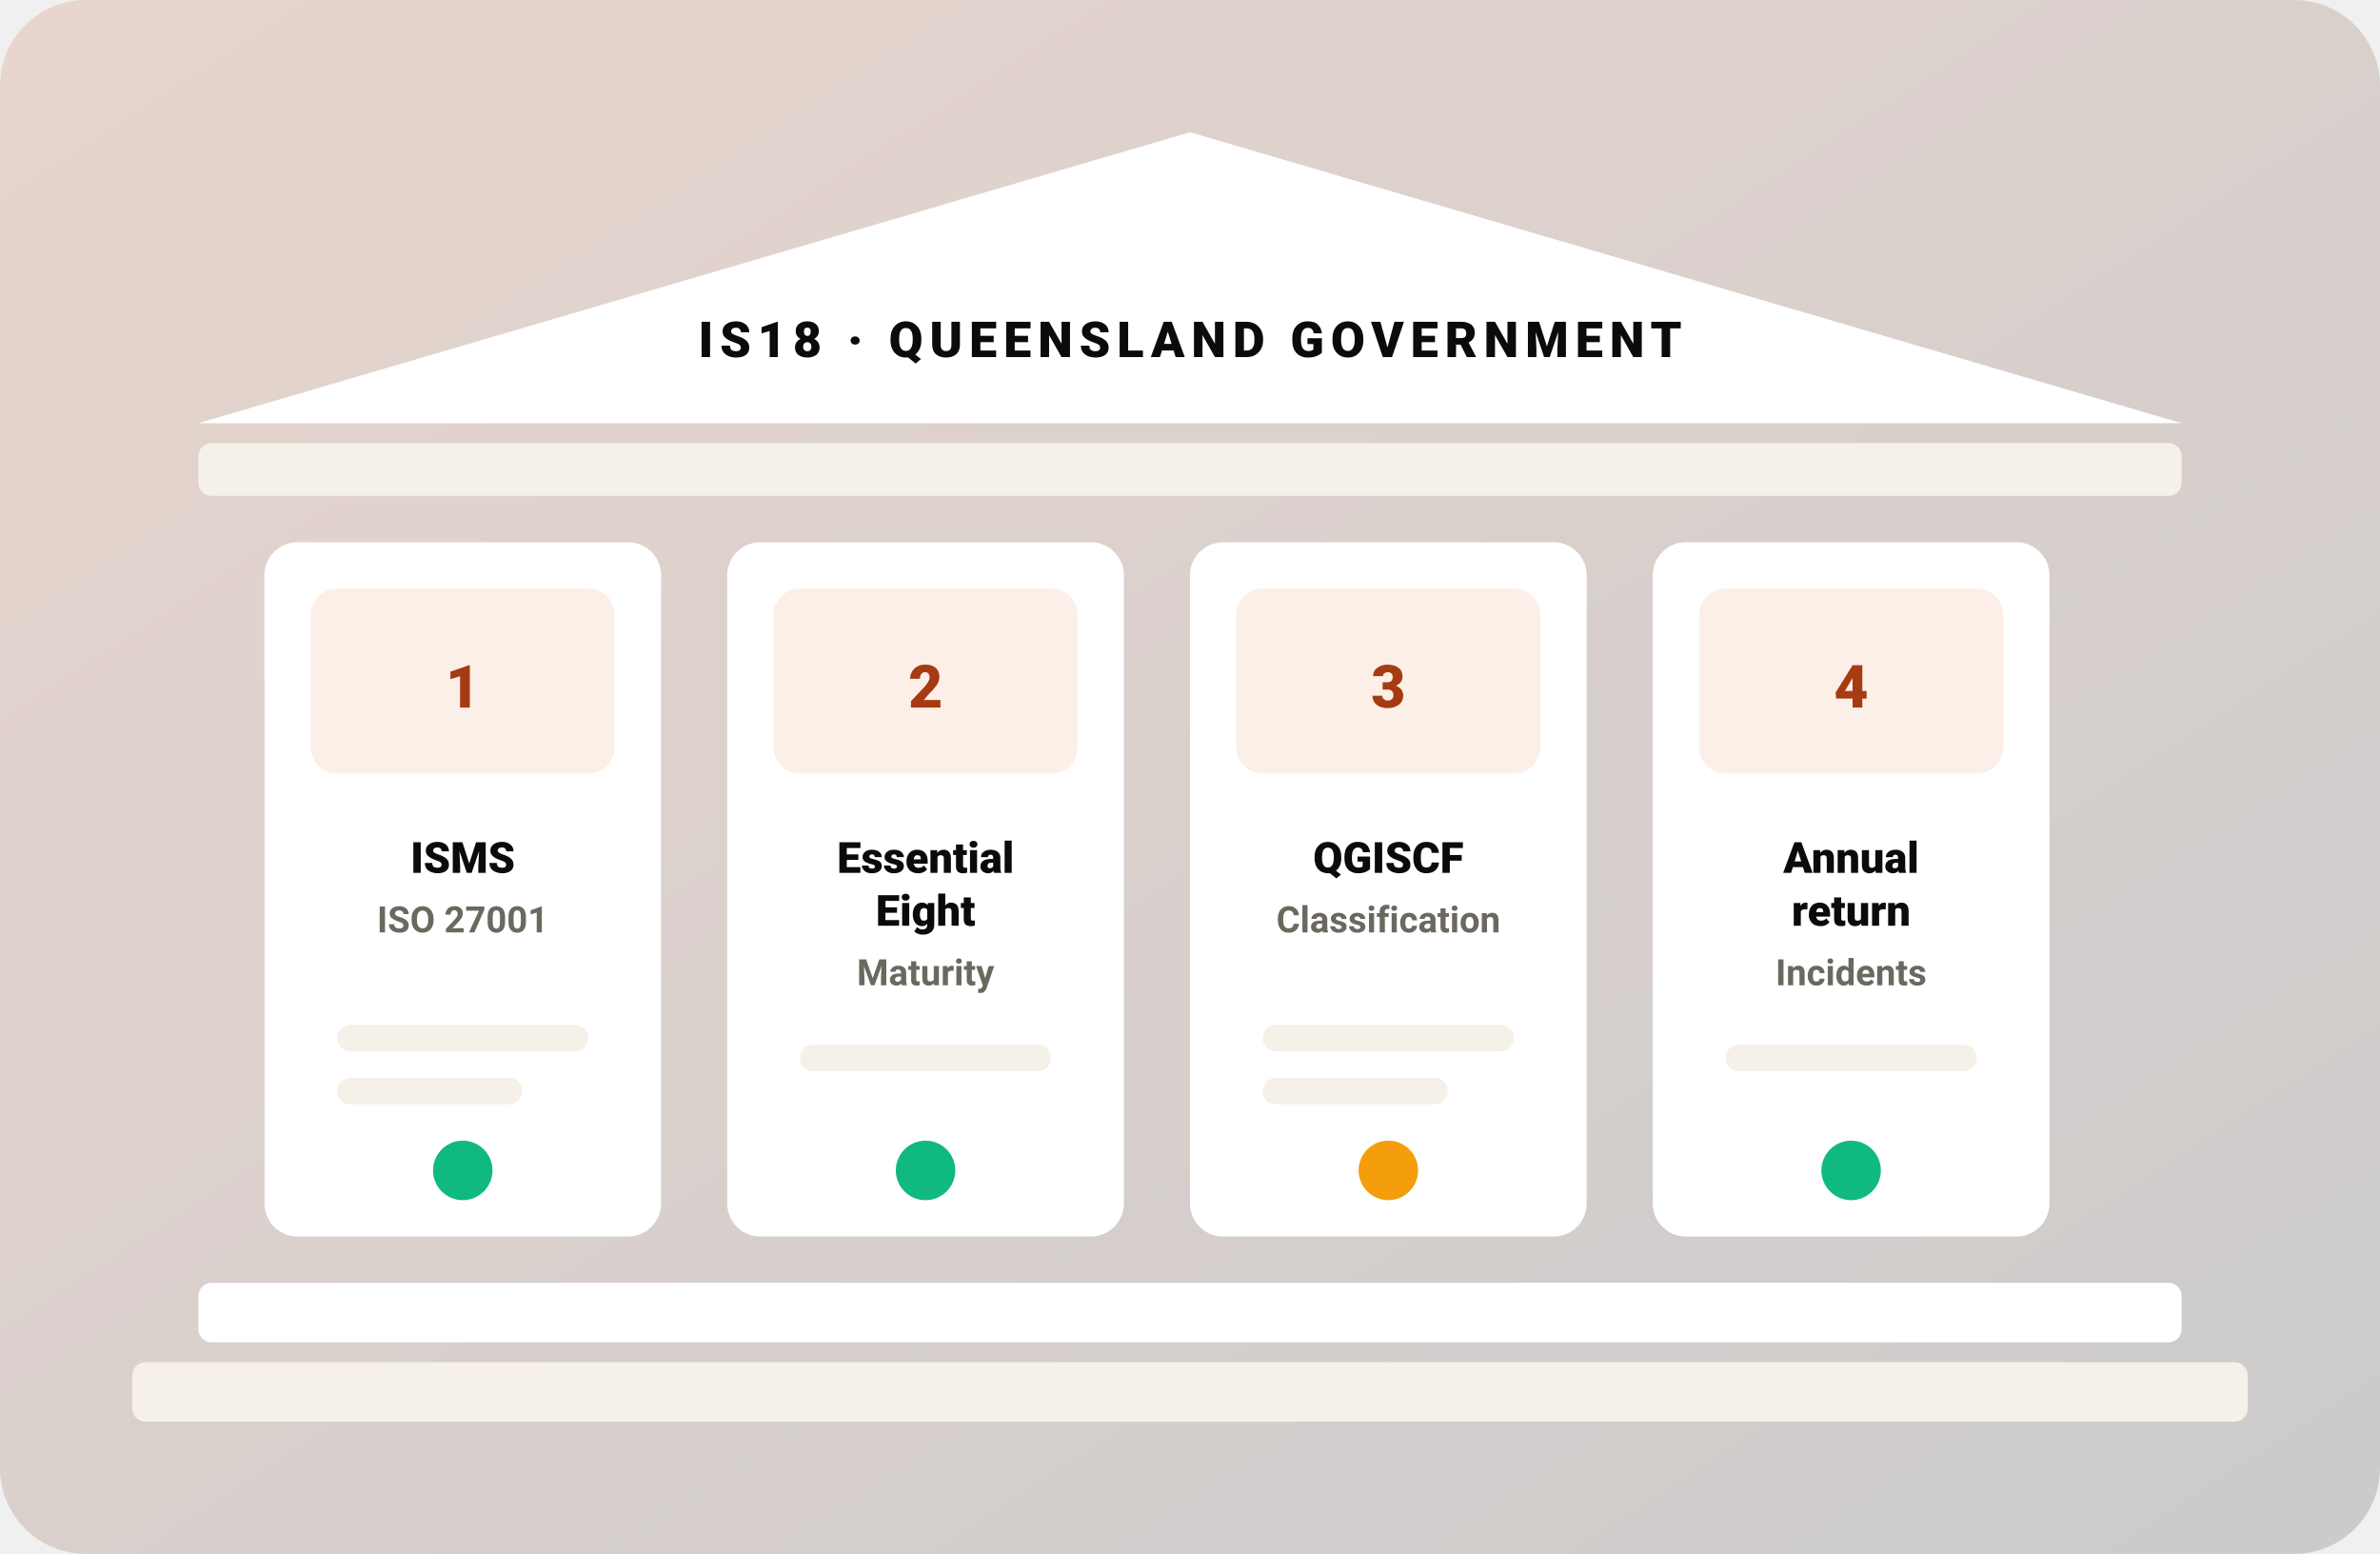
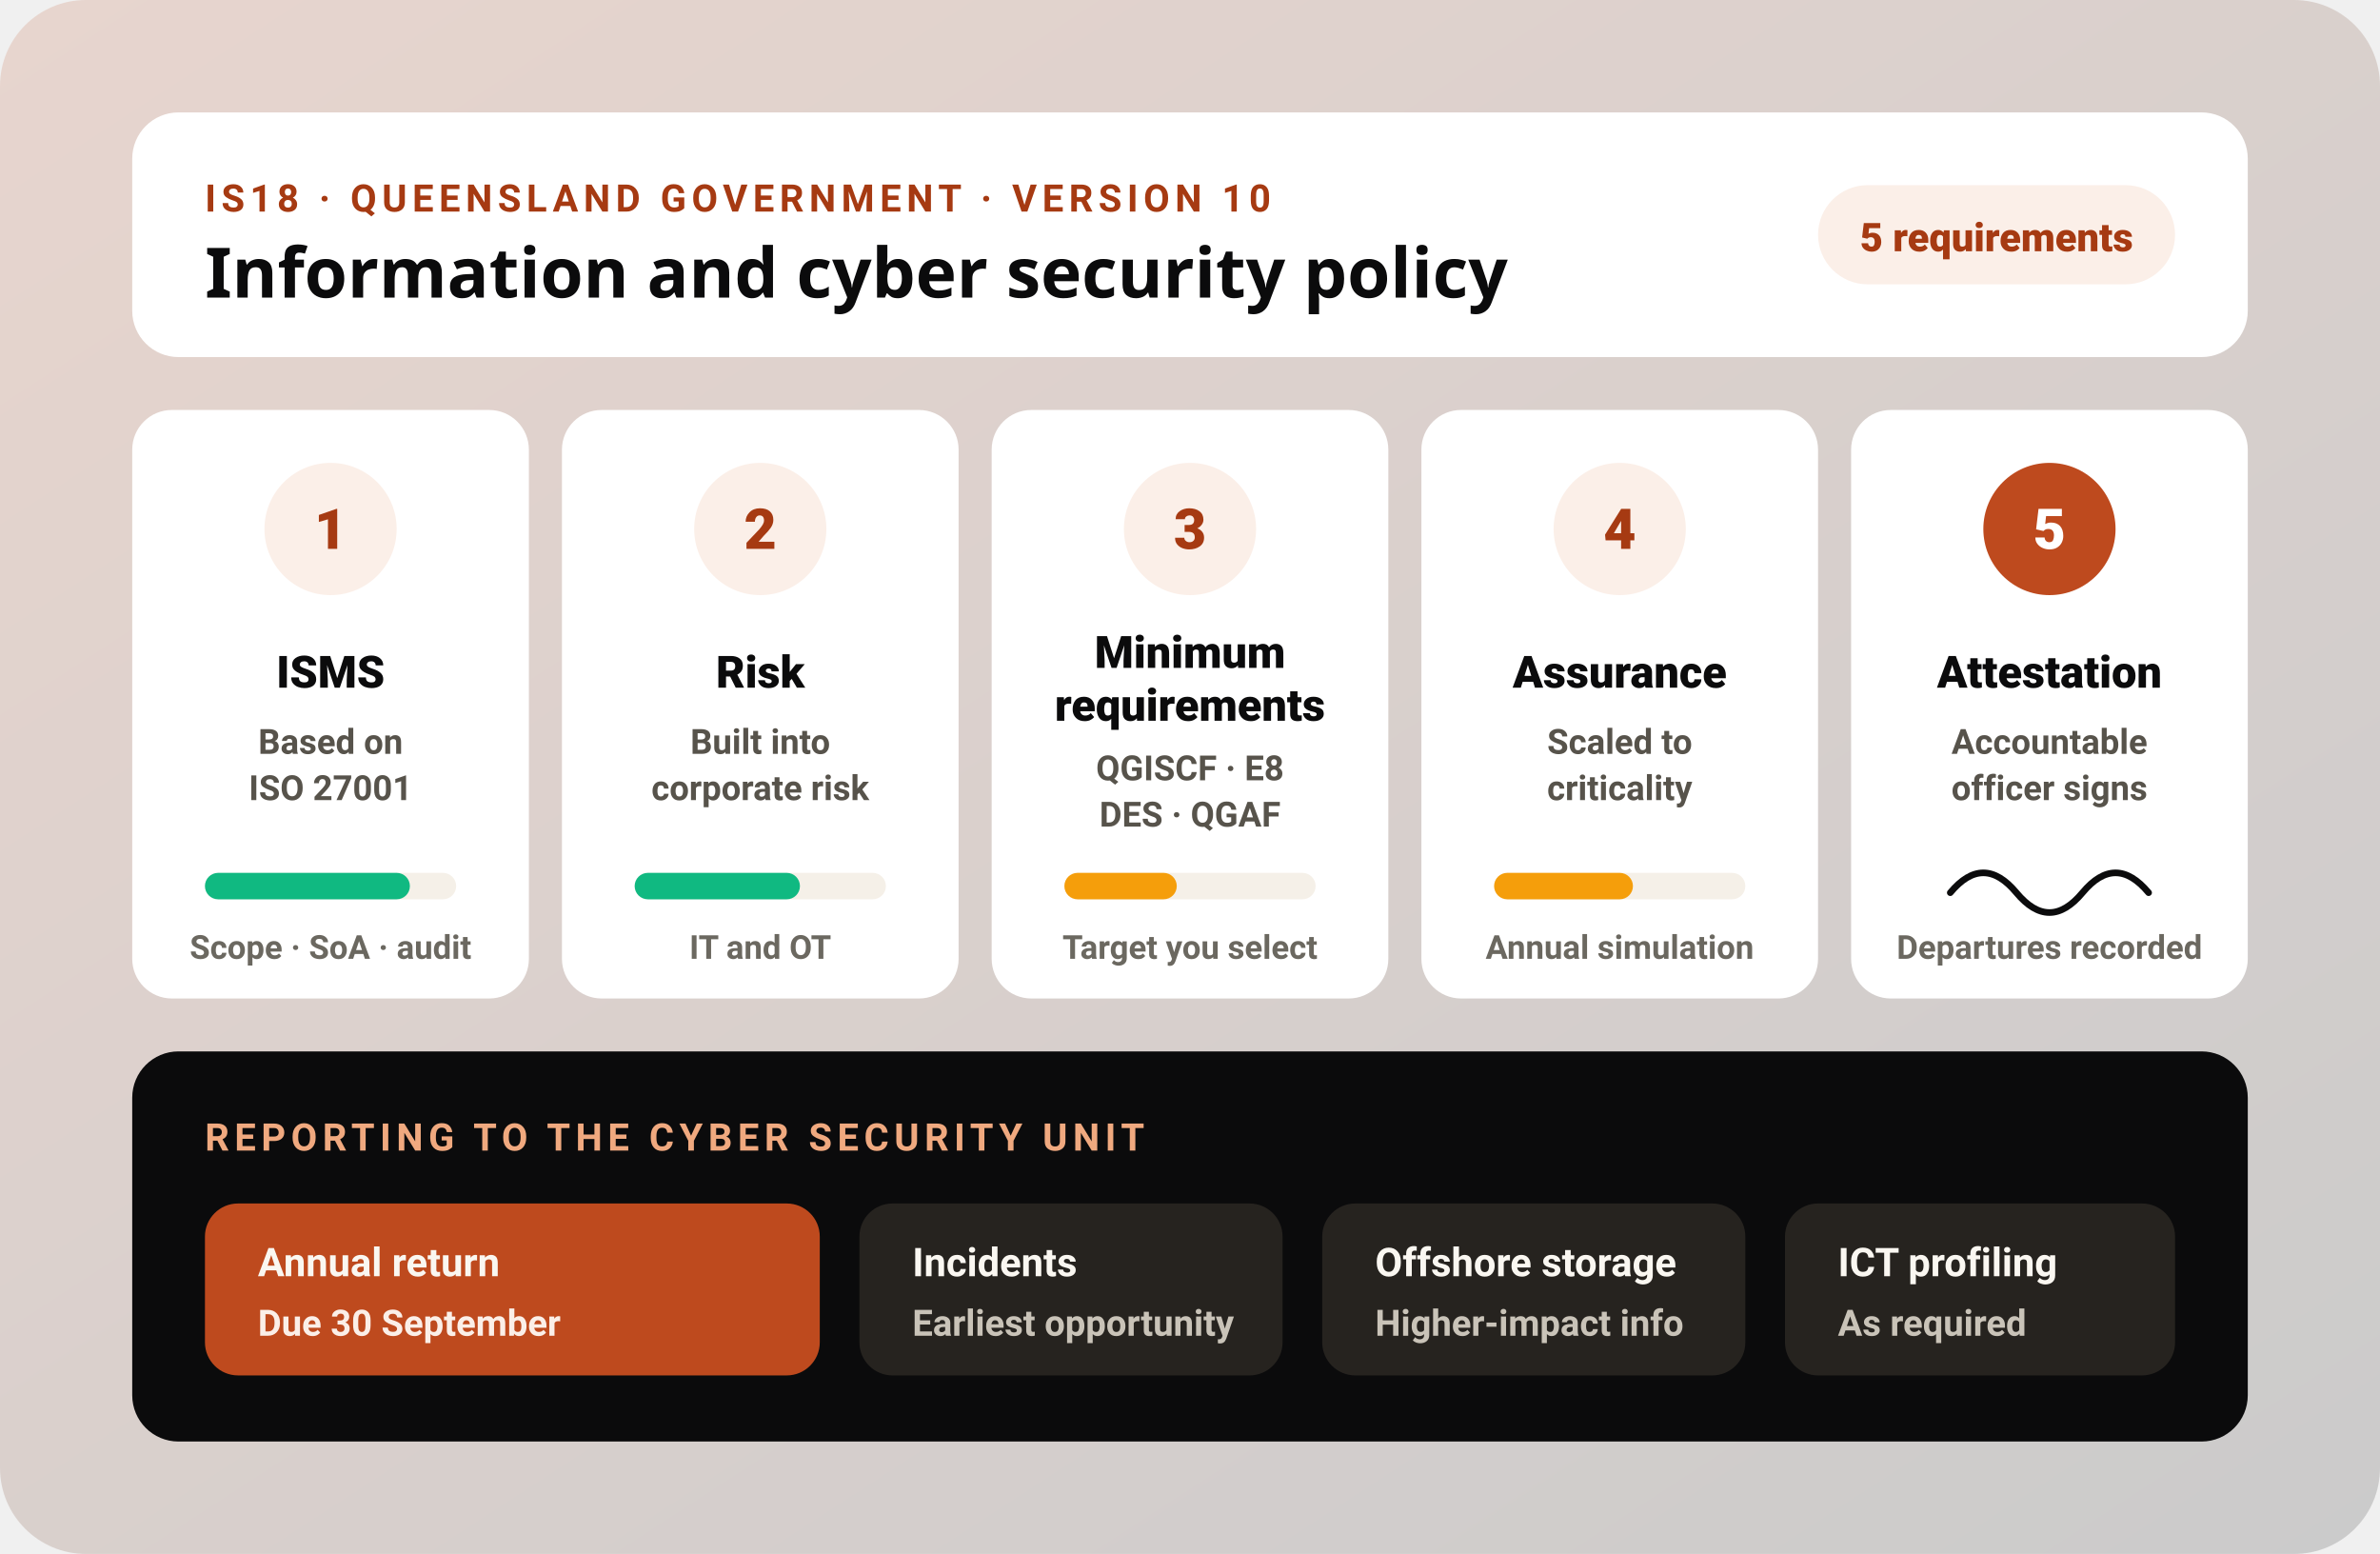
<svg xmlns="http://www.w3.org/2000/svg" viewBox="0 0 720 470" font-family="Manrope, system-ui, -apple-system, Segoe UI, Roboto, sans-serif">
  <defs>
    <linearGradient id="g" x1="0" y1="0" x2="1" y2="1">
      <stop offset="0" stop-color="#BE4A1E" stop-opacity=".16" />
      <stop offset="1" stop-color="#0B0B0C" stop-opacity=".16" />
    </linearGradient>
  </defs>
  <rect width="720" height="470" rx="26" fill="url(#g)" />
-   <path d="M60 128 L360 40 L660 128 Z" fill="#fff" />
-   <text x="360" y="108" text-anchor="middle" font-size="15" font-weight="800" fill="#0B0B0C" letter-spacing="2">IS18 · QUEENSLAND GOVERNMENT</text>
-   <rect x="60" y="134" width="600" height="16" rx="4" fill="#F5F0E8" />
-   <g font-weight="800" text-anchor="middle">
-     <g transform="translate(80,164)">
-       <rect width="120" height="210" rx="10" fill="#fff" />
-       <rect x="14" y="14" width="92" height="56" rx="8" fill="#FBEFE8" />
-       <text x="60" y="50" font-size="18" fill="#A63A12">1</text>
-       <text x="60" y="100" font-size="13" fill="#0B0B0C">ISMS</text>
-       <text x="60" y="118" font-size="11" font-weight="600" fill="#6B6860">ISO 27001</text>
-       <rect x="22" y="146" width="76" height="8" rx="4" fill="#F5F0E8" />
-       <rect x="22" y="162" width="56" height="8" rx="4" fill="#F5F0E8" />
-       <circle cx="60" cy="190" r="9" fill="#10B981" />
+   <g transform="translate(40,34)">
+     <rect width="640" height="74" rx="14" fill="#fff" />
+     <text x="22" y="30" font-size="11.5" font-weight="700" fill="#A63A12" letter-spacing="1.6">IS18 · QUEENSLAND GOVERNMENT · VERSION 10</text>
+     <text x="22" y="56" font-family="Bricolage Grotesque, Manrope, system-ui, sans-serif" font-size="21" font-weight="700" fill="#0B0B0C">Information and cyber security policy</text>
+     <rect x="510" y="22" width="108" height="30" rx="15" fill="#FBEFE8" />
+     <text x="564" y="42" text-anchor="middle" font-size="12" font-weight="800" fill="#A63A12">5 requirements</text>
+   </g>
+   <g text-anchor="middle">
+     <g transform="translate(40,124)">
+       <rect width="120" height="178" rx="12" fill="#fff" />
+       <circle cx="60" cy="36" r="20" fill="#FBEFE8" />
+       <text x="60" y="42" font-size="17" font-weight="800" fill="#A63A12">1</text>
+       <text x="60" y="84" font-size="13.5" font-weight="800" fill="#0B0B0C">ISMS</text>
+       <text x="60" y="104" font-size="10.5" font-weight="600" fill="#57534B">Based on</text>
+       <text x="60" y="118" font-size="10.5" font-weight="600" fill="#57534B">ISO 27001</text>
+       <rect x="22" y="140" width="76" height="8" rx="4" fill="#F5F0E8" />
+       <rect x="22" y="140" width="62" height="8" rx="4" fill="#10B981" />
+       <text x="60" y="166" font-size="10" font-weight="700" fill="#6B6860">Scope · SoA · audit</text>
    </g>
-     <g transform="translate(220,164)">
-       <rect width="120" height="210" rx="10" fill="#fff" />
-       <rect x="14" y="14" width="92" height="56" rx="8" fill="#FBEFE8" />
-       <text x="60" y="50" font-size="18" fill="#A63A12">2</text>
-       <text x="60" y="100" font-size="13" fill="#0B0B0C">Essential</text>
-       <text x="60" y="116" font-size="13" fill="#0B0B0C">Eight</text>
-       <text x="60" y="134" font-size="11" font-weight="600" fill="#6B6860">Maturity</text>
-       <rect x="22" y="152" width="76" height="8" rx="4" fill="#F5F0E8" />
-       <circle cx="60" cy="190" r="9" fill="#10B981" />
+     <g transform="translate(170,124)">
+       <rect width="120" height="178" rx="12" fill="#fff" />
+       <circle cx="60" cy="36" r="20" fill="#FBEFE8" />
+       <text x="60" y="42" font-size="17" font-weight="800" fill="#A63A12">2</text>
+       <text x="60" y="84" font-size="13.5" font-weight="800" fill="#0B0B0C">Risk</text>
+       <text x="60" y="104" font-size="10.5" font-weight="600" fill="#57534B">Built into</text>
+       <text x="60" y="118" font-size="10.5" font-weight="600" fill="#57534B">corporate risk</text>
+       <rect x="22" y="140" width="76" height="8" rx="4" fill="#F5F0E8" />
+       <rect x="22" y="140" width="50" height="8" rx="4" fill="#10B981" />
+       <text x="60" y="166" font-size="10" font-weight="700" fill="#6B6860">IT and OT</text>
    </g>
-     <g transform="translate(360,164)">
-       <rect width="120" height="210" rx="10" fill="#fff" />
-       <rect x="14" y="14" width="92" height="56" rx="8" fill="#FBEFE8" />
-       <text x="60" y="50" font-size="18" fill="#A63A12">3</text>
-       <text x="60" y="100" font-size="13" fill="#0B0B0C">QGISCF</text>
-       <text x="60" y="118" font-size="11" font-weight="600" fill="#6B6860">Classification</text>
-       <rect x="22" y="146" width="76" height="8" rx="4" fill="#F5F0E8" />
-       <rect x="22" y="162" width="56" height="8" rx="4" fill="#F5F0E8" />
-       <circle cx="60" cy="190" r="9" fill="#F59E0B" />
+     <g transform="translate(300,124)">
+       <rect width="120" height="178" rx="12" fill="#fff" />
+       <circle cx="60" cy="36" r="20" fill="#FBEFE8" />
+       <text x="60" y="42" font-size="17" font-weight="800" fill="#A63A12">3</text>
+       <text x="60" y="78" font-size="13.5" font-weight="800" fill="#0B0B0C">Minimum</text>
+       <text x="60" y="94" font-size="13.5" font-weight="800" fill="#0B0B0C">requirements</text>
+       <text x="60" y="112" font-size="10.5" font-weight="600" fill="#57534B">QGISCF · E8</text>
+       <text x="60" y="126" font-size="10.5" font-weight="600" fill="#57534B">DES · QGAF</text>
+       <rect x="22" y="140" width="76" height="8" rx="4" fill="#F5F0E8" />
+       <rect x="22" y="140" width="34" height="8" rx="4" fill="#F59E0B" />
+       <text x="60" y="166" font-size="10" font-weight="700" fill="#6B6860">Target you select</text>
    </g>
-     <g transform="translate(500,164)">
-       <rect width="120" height="210" rx="10" fill="#fff" />
-       <rect x="14" y="14" width="92" height="56" rx="8" fill="#FBEFE8" />
-       <text x="60" y="50" font-size="18" fill="#A63A12">4</text>
-       <text x="60" y="100" font-size="13" fill="#0B0B0C">Annual</text>
-       <text x="60" y="116" font-size="13" fill="#0B0B0C">return</text>
-       <text x="60" y="134" font-size="11" font-weight="600" fill="#6B6860">Incidents</text>
-       <rect x="22" y="152" width="76" height="8" rx="4" fill="#F5F0E8" />
-       <circle cx="60" cy="190" r="9" fill="#10B981" />
+     <g transform="translate(430,124)">
+       <rect width="120" height="178" rx="12" fill="#fff" />
+       <circle cx="60" cy="36" r="20" fill="#FBEFE8" />
+       <text x="60" y="42" font-size="17" font-weight="800" fill="#A63A12">4</text>
+       <text x="60" y="84" font-size="13.5" font-weight="800" fill="#0B0B0C">Assurance</text>
+       <text x="60" y="104" font-size="10.5" font-weight="600" fill="#57534B">Scaled to</text>
+       <text x="60" y="118" font-size="10.5" font-weight="600" fill="#57534B">criticality</text>
+       <rect x="22" y="140" width="76" height="8" rx="4" fill="#F5F0E8" />
+       <rect x="22" y="140" width="42" height="8" rx="4" fill="#F59E0B" />
+       <text x="60" y="166" font-size="10" font-weight="700" fill="#6B6860">Annual simulation</text>
+     </g>
+     <g transform="translate(560,124)">
+       <rect width="120" height="178" rx="12" fill="#fff" />
+       <circle cx="60" cy="36" r="20" fill="#BE4A1E" />
+       <text x="60" y="42" font-size="17" font-weight="800" fill="#fff">5</text>
+       <text x="60" y="84" font-size="13.5" font-weight="800" fill="#0B0B0C">Attestation</text>
+       <text x="60" y="104" font-size="10.5" font-weight="600" fill="#57534B">Accountable</text>
+       <text x="60" y="118" font-size="10.5" font-weight="600" fill="#57534B">officer signs</text>
+       <path d="M30 146 q10 -12 20 0 t20 0 t20 0" fill="none" stroke="#0B0B0C" stroke-width="2" stroke-linecap="round" />
+       <text x="60" y="166" font-size="10" font-weight="700" fill="#6B6860">Departures recorded</text>
    </g>
  </g>
-   <rect x="60" y="388" width="600" height="18" rx="4" fill="#fff" />
-   <rect x="40" y="412" width="640" height="18" rx="4" fill="#F5F0E8" />
+   <g transform="translate(40,318)">
+     <rect width="640" height="118" rx="14" fill="#0B0B0C" />
+     <text x="22" y="30" font-size="11.5" font-weight="700" fill="#F0A97F" letter-spacing="1.6">REPORTING TO THE CYBER SECURITY UNIT</text>
+     <g font-size="12" font-weight="700" fill="#FAF7F1">
+       <rect x="22" y="46" width="186" height="52" rx="10" fill="#BE4A1E" />
+       <text x="38" y="68">Annual return</text>
+       <text x="38" y="86" font-size="11" font-weight="600" fill="#FBEFE8">Due 30 September</text>
+       <rect x="220" y="46" width="128" height="52" rx="10" fill="#26231F" />
+       <text x="236" y="68">Incidents</text>
+       <text x="236" y="86" font-size="11" font-weight="600" fill="#C9C3B8">Earliest opportunity</text>
+       <rect x="360" y="46" width="128" height="52" rx="10" fill="#26231F" />
+       <text x="376" y="68">Offshore storage</text>
+       <text x="376" y="86" font-size="11" font-weight="600" fill="#C9C3B8">Higher-impact info</text>
+       <rect x="500" y="46" width="118" height="52" rx="10" fill="#26231F" />
+       <text x="516" y="68">ICT profiling</text>
+       <text x="516" y="86" font-size="11" font-weight="600" fill="#C9C3B8">As required</text>
+     </g>
+   </g>
</svg>
